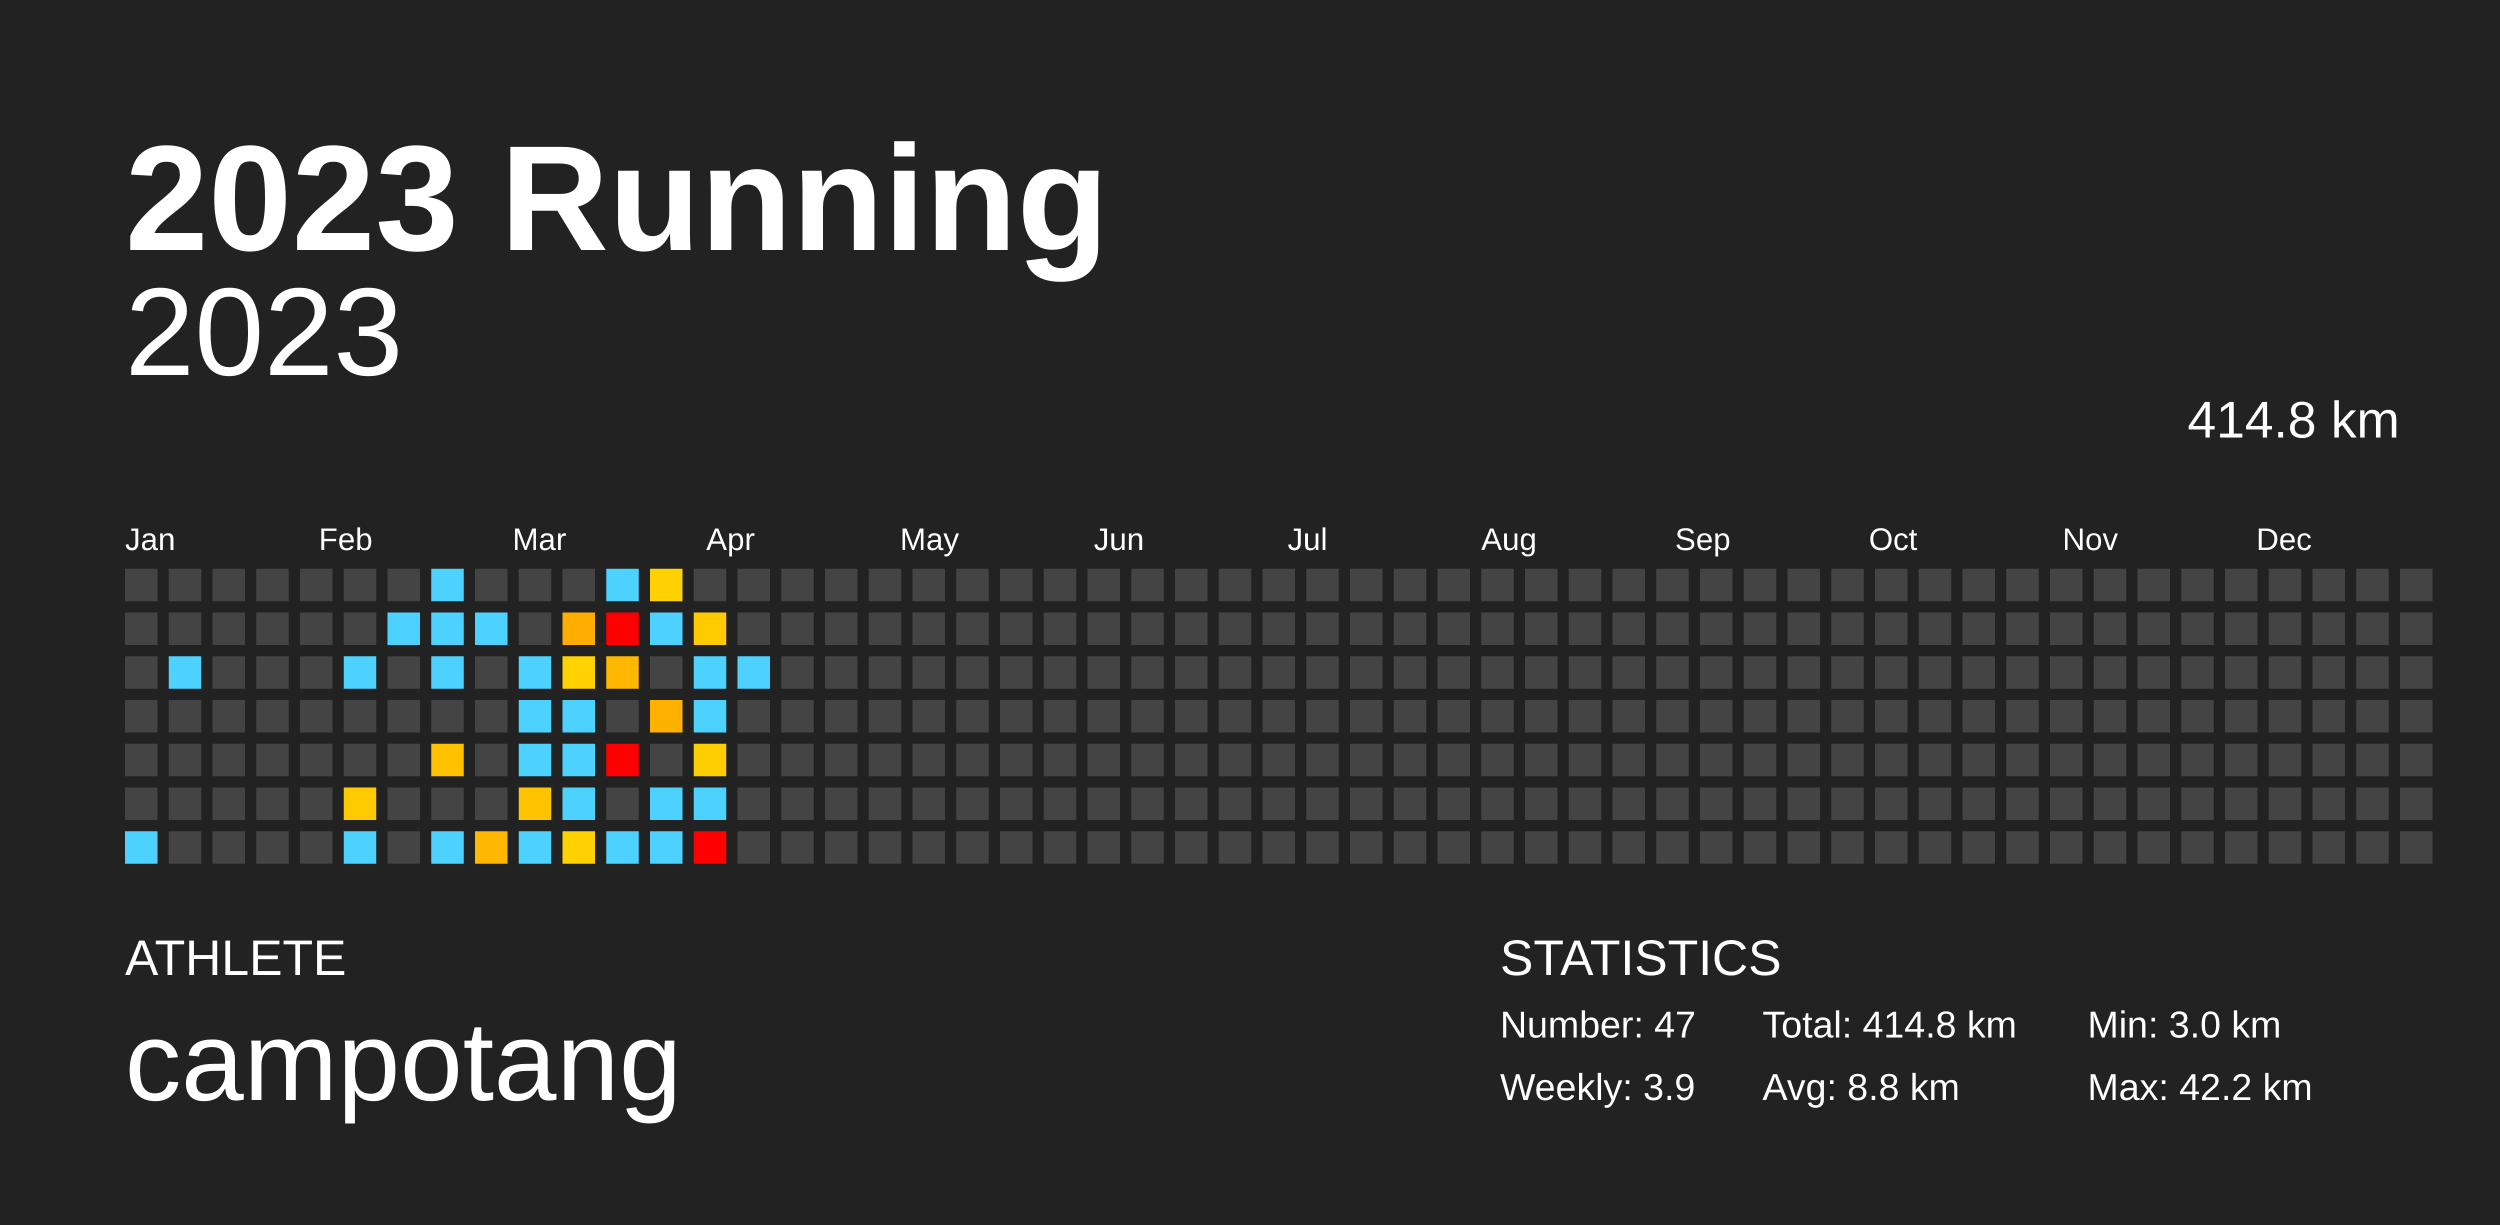
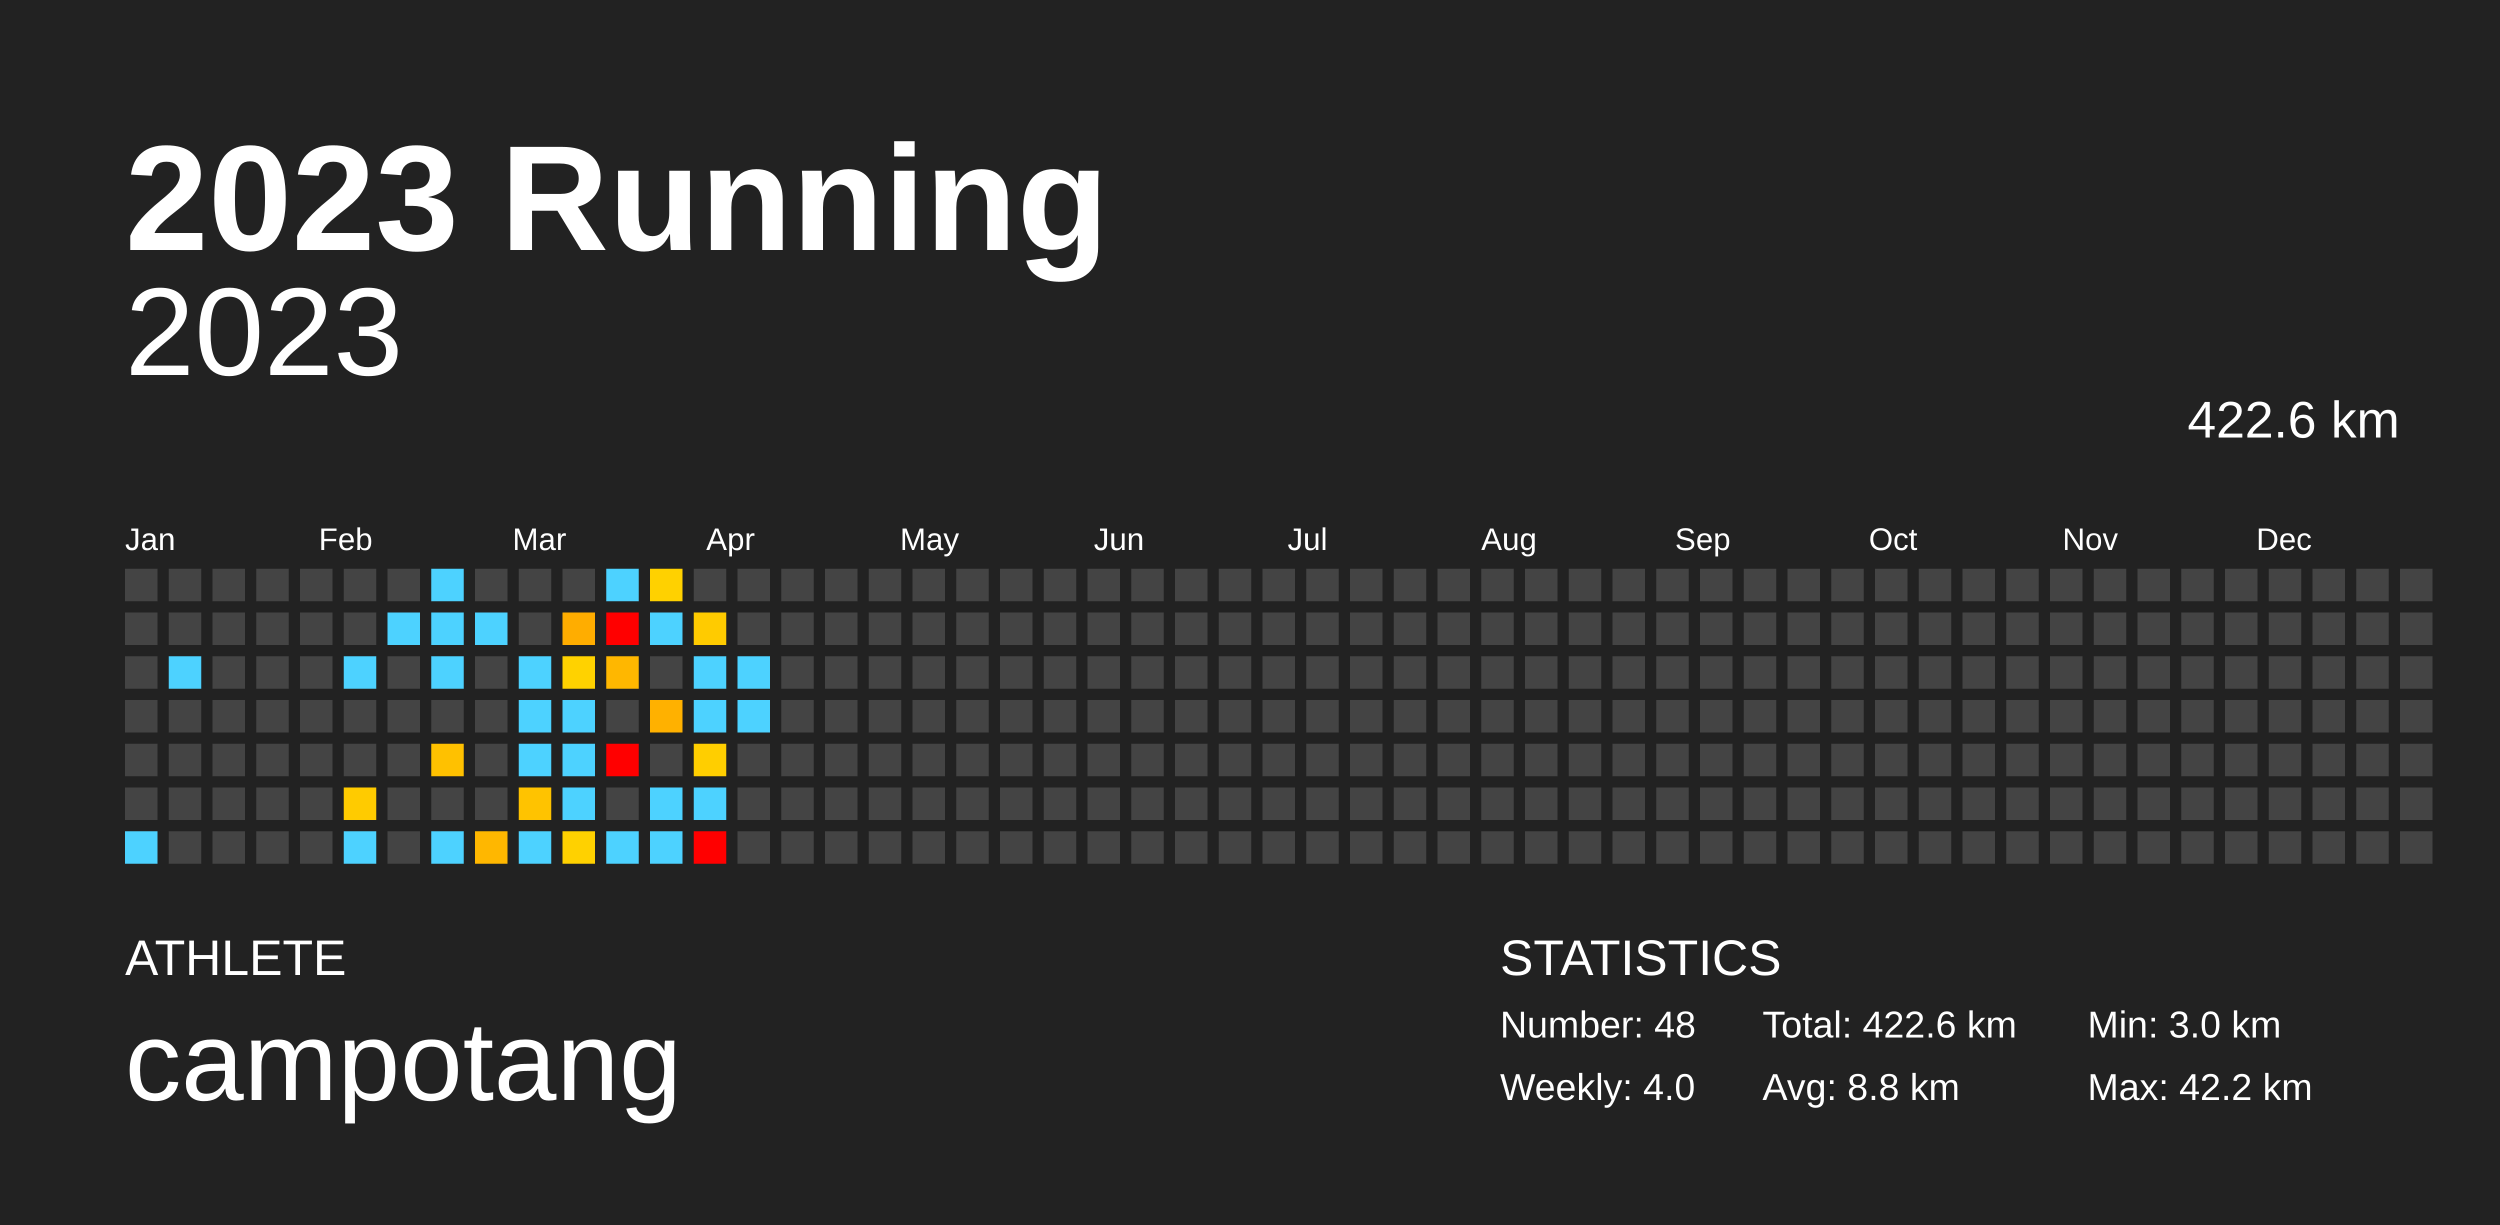
<svg xmlns="http://www.w3.org/2000/svg" baseProfile="full" height="98mm" version="1.1" viewBox="0,0,200,98" width="200mm">
  <defs />
  <rect fill="#222222" height="98" width="200" x="0" y="0" />
  <text fill="#FFFFFF" style="font-size:12px; font-family:Arial; font-weight:bold;" x="10" y="20">2023 Running</text>
  <text fill="#FFFFFF" style="font-size:4px; font-family:Arial" x="10" y="78">ATHLETE</text>
  <text fill="#FFFFFF" style="font-size:9px; font-family:Arial" x="10" y="88">campotang</text>
  <text fill="#FFFFFF" style="font-size:4px; font-family:Arial" x="120" y="78">STATISTICS</text>
-   <text fill="#FFFFFF" style="font-size:3px; font-family:Arial" x="120" y="83">Number: 47</text>
-   <text fill="#FFFFFF" style="font-size:3px; font-family:Arial" x="120" y="88">Weekly: 3.9</text>
-   <text fill="#FFFFFF" style="font-size:3px; font-family:Arial" x="141" y="83">Total: 414.8 km</text>
+   <text fill="#FFFFFF" style="font-size:3px; font-family:Arial" x="120" y="83">Number: 48</text>
+   <text fill="#FFFFFF" style="font-size:3px; font-family:Arial" x="120" y="88">Weekly: 4.0</text>
+   <text fill="#FFFFFF" style="font-size:3px; font-family:Arial" x="141" y="83">Total: 422.6 km</text>
  <text fill="#FFFFFF" style="font-size:3px; font-family:Arial" x="141" y="88">Avg: 8.8 km</text>
  <text fill="#FFFFFF" style="font-size:3px; font-family:Arial" x="167" y="83">Min: 3.0 km</text>
  <text fill="#FFFFFF" style="font-size:3px; font-family:Arial" x="167" y="88">Max: 42.2 km</text>
  <text alignment-baseline="hanging" fill="#FFFFFF" style="font-size:10.0px; font-family:Arial;" x="10" y="30">2023</text>
-   <text alignment-baseline="hanging" fill="#FFFFFF" style="font-size:4.125px; font-family:Arial;" x="175" y="35">414.8 km</text>
+   <text alignment-baseline="hanging" fill="#FFFFFF" style="font-size:4.125px; font-family:Arial;" x="175" y="35">422.6 km</text>
  <text fill="#FFFFFF" style="font-size:2.5px; font-family:Arial" x="10.0" y="44">Jan</text>
  <text fill="#FFFFFF" style="font-size:2.5px; font-family:Arial" x="25.5" y="44">Feb</text>
  <text fill="#FFFFFF" style="font-size:2.5px; font-family:Arial" x="41.0" y="44">Mar</text>
  <text fill="#FFFFFF" style="font-size:2.5px; font-family:Arial" x="56.5" y="44">Apr</text>
  <text fill="#FFFFFF" style="font-size:2.5px; font-family:Arial" x="72.0" y="44">May</text>
  <text fill="#FFFFFF" style="font-size:2.5px; font-family:Arial" x="87.5" y="44">Jun</text>
  <text fill="#FFFFFF" style="font-size:2.5px; font-family:Arial" x="103.0" y="44">Jul</text>
  <text fill="#FFFFFF" style="font-size:2.5px; font-family:Arial" x="118.5" y="44">Aug</text>
  <text fill="#FFFFFF" style="font-size:2.5px; font-family:Arial" x="134.0" y="44">Sep</text>
  <text fill="#FFFFFF" style="font-size:2.5px; font-family:Arial" x="149.5" y="44">Oct</text>
  <text fill="#FFFFFF" style="font-size:2.5px; font-family:Arial" x="165.0" y="44">Nov</text>
  <text fill="#FFFFFF" style="font-size:2.5px; font-family:Arial" x="180.5" y="44">Dec</text>
  <rect fill="#444444" height="2.6" width="2.6" x="10.0" y="45.5" />
  <rect fill="#444444" height="2.6" width="2.6" x="10.0" y="49.0" />
  <rect fill="#444444" height="2.6" width="2.6" x="10.0" y="52.5" />
  <rect fill="#444444" height="2.6" width="2.6" x="10.0" y="56.0" />
  <rect fill="#444444" height="2.6" width="2.6" x="10.0" y="59.5" />
  <rect fill="#444444" height="2.6" width="2.6" x="10.0" y="63.0" />
  <rect fill="#4dd2ff" height="2.6" width="2.6" x="10.0" y="66.5" />
  <rect fill="#444444" height="2.6" width="2.6" x="13.5" y="45.5" />
  <rect fill="#444444" height="2.6" width="2.6" x="13.5" y="49.0" />
  <rect fill="#4dd2ff" height="2.6" width="2.6" x="13.5" y="52.5" />
  <rect fill="#444444" height="2.6" width="2.6" x="13.5" y="56.0" />
  <rect fill="#444444" height="2.6" width="2.6" x="13.5" y="59.5" />
  <rect fill="#444444" height="2.6" width="2.6" x="13.5" y="63.0" />
  <rect fill="#444444" height="2.6" width="2.6" x="13.5" y="66.5" />
  <rect fill="#444444" height="2.6" width="2.6" x="17.0" y="45.5" />
  <rect fill="#444444" height="2.6" width="2.6" x="17.0" y="49.0" />
  <rect fill="#444444" height="2.6" width="2.6" x="17.0" y="52.5" />
  <rect fill="#444444" height="2.6" width="2.6" x="17.0" y="56.0" />
  <rect fill="#444444" height="2.6" width="2.6" x="17.0" y="59.5" />
  <rect fill="#444444" height="2.6" width="2.6" x="17.0" y="63.0" />
  <rect fill="#444444" height="2.6" width="2.6" x="17.0" y="66.5" />
  <rect fill="#444444" height="2.6" width="2.6" x="20.5" y="45.5" />
  <rect fill="#444444" height="2.6" width="2.6" x="20.5" y="49.0" />
  <rect fill="#444444" height="2.6" width="2.6" x="20.5" y="52.5" />
  <rect fill="#444444" height="2.6" width="2.6" x="20.5" y="56.0" />
  <rect fill="#444444" height="2.6" width="2.6" x="20.5" y="59.5" />
  <rect fill="#444444" height="2.6" width="2.6" x="20.5" y="63.0" />
  <rect fill="#444444" height="2.6" width="2.6" x="20.5" y="66.5" />
  <rect fill="#444444" height="2.6" width="2.6" x="24.0" y="45.5" />
  <rect fill="#444444" height="2.6" width="2.6" x="24.0" y="49.0" />
  <rect fill="#444444" height="2.6" width="2.6" x="24.0" y="52.5" />
  <rect fill="#444444" height="2.6" width="2.6" x="24.0" y="56.0" />
  <rect fill="#444444" height="2.6" width="2.6" x="24.0" y="59.5" />
  <rect fill="#444444" height="2.6" width="2.6" x="24.0" y="63.0" />
  <rect fill="#444444" height="2.6" width="2.6" x="24.0" y="66.5" />
  <rect fill="#444444" height="2.6" width="2.6" x="27.5" y="45.5" />
  <rect fill="#444444" height="2.6" width="2.6" x="27.5" y="49.0" />
  <rect fill="#4dd2ff" height="2.6" width="2.6" x="27.5" y="52.5" />
  <rect fill="#444444" height="2.6" width="2.6" x="27.5" y="56.0" />
  <rect fill="#444444" height="2.6" width="2.6" x="27.5" y="59.5" />
  <rect fill="#ffcb00" height="2.6" width="2.6" x="27.5" y="63.0" />
  <rect fill="#4dd2ff" height="2.6" width="2.6" x="27.5" y="66.5" />
  <rect fill="#444444" height="2.6" width="2.6" x="31.0" y="45.5" />
  <rect fill="#4dd2ff" height="2.6" width="2.6" x="31.0" y="49.0" />
  <rect fill="#444444" height="2.6" width="2.6" x="31.0" y="52.5" />
  <rect fill="#444444" height="2.6" width="2.6" x="31.0" y="56.0" />
  <rect fill="#444444" height="2.6" width="2.6" x="31.0" y="59.5" />
  <rect fill="#444444" height="2.6" width="2.6" x="31.0" y="63.0" />
  <rect fill="#444444" height="2.6" width="2.6" x="31.0" y="66.5" />
  <rect fill="#4dd2ff" height="2.6" width="2.6" x="34.5" y="45.5" />
  <rect fill="#4dd2ff" height="2.6" width="2.6" x="34.5" y="49.0" />
  <rect fill="#4dd2ff" height="2.6" width="2.6" x="34.5" y="52.5" />
  <rect fill="#444444" height="2.6" width="2.6" x="34.5" y="56.0" />
  <rect fill="#ffc100" height="2.6" width="2.6" x="34.5" y="59.5" />
  <rect fill="#444444" height="2.6" width="2.6" x="34.5" y="63.0" />
  <rect fill="#4dd2ff" height="2.6" width="2.6" x="34.5" y="66.5" />
  <rect fill="#444444" height="2.6" width="2.6" x="38.0" y="45.5" />
  <rect fill="#4dd2ff" height="2.6" width="2.6" x="38.0" y="49.0" />
  <rect fill="#444444" height="2.6" width="2.6" x="38.0" y="52.5" />
  <rect fill="#444444" height="2.6" width="2.6" x="38.0" y="56.0" />
  <rect fill="#444444" height="2.6" width="2.6" x="38.0" y="59.5" />
  <rect fill="#444444" height="2.6" width="2.6" x="38.0" y="63.0" />
  <rect fill="#ffb700" height="2.6" width="2.6" x="38.0" y="66.5" />
  <rect fill="#444444" height="2.6" width="2.6" x="41.5" y="45.5" />
  <rect fill="#444444" height="2.6" width="2.6" x="41.5" y="49.0" />
  <rect fill="#4dd2ff" height="2.6" width="2.6" x="41.5" y="52.5" />
  <rect fill="#4dd2ff" height="2.6" width="2.6" x="41.5" y="56.0" />
  <rect fill="#4dd2ff" height="2.6" width="2.6" x="41.5" y="59.5" />
  <rect fill="#ffc300" height="2.6" width="2.6" x="41.5" y="63.0" />
  <rect fill="#4dd2ff" height="2.6" width="2.6" x="41.5" y="66.5" />
  <rect fill="#444444" height="2.6" width="2.6" x="45.0" y="45.5" />
  <rect fill="#ffad00" height="2.6" width="2.6" x="45.0" y="49.0" />
  <rect fill="#ffd200" height="2.6" width="2.6" x="45.0" y="52.5" />
  <rect fill="#4dd2ff" height="2.6" width="2.6" x="45.0" y="56.0" />
  <rect fill="#4dd2ff" height="2.6" width="2.6" x="45.0" y="59.5" />
  <rect fill="#4dd2ff" height="2.6" width="2.6" x="45.0" y="63.0" />
  <rect fill="#ffd100" height="2.6" width="2.6" x="45.0" y="66.5" />
  <rect fill="#4dd2ff" height="2.6" width="2.6" x="48.5" y="45.5" />
  <rect fill="red" height="2.6" width="2.6" x="48.5" y="49.0" />
  <rect fill="#ffb700" height="2.6" width="2.6" x="48.5" y="52.5" />
  <rect fill="#444444" height="2.6" width="2.6" x="48.5" y="56.0" />
  <rect fill="red" height="2.6" width="2.6" x="48.5" y="59.5" />
  <rect fill="#444444" height="2.6" width="2.6" x="48.5" y="63.0" />
  <rect fill="#4dd2ff" height="2.6" width="2.6" x="48.5" y="66.5" />
  <rect fill="#ffd100" height="2.6" width="2.6" x="52.0" y="45.5" />
  <rect fill="#4dd2ff" height="2.6" width="2.6" x="52.0" y="49.0" />
  <rect fill="#444444" height="2.6" width="2.6" x="52.0" y="52.5" />
  <rect fill="#ffb100" height="2.6" width="2.6" x="52.0" y="56.0" />
  <rect fill="#444444" height="2.6" width="2.6" x="52.0" y="59.5" />
  <rect fill="#4dd2ff" height="2.6" width="2.6" x="52.0" y="63.0" />
  <rect fill="#4dd2ff" height="2.6" width="2.6" x="52.0" y="66.5" />
  <rect fill="#444444" height="2.6" width="2.6" x="55.5" y="45.5" />
  <rect fill="#ffcb00" height="2.6" width="2.6" x="55.5" y="49.0" />
  <rect fill="#4dd2ff" height="2.6" width="2.6" x="55.5" y="52.5" />
  <rect fill="#4dd2ff" height="2.6" width="2.6" x="55.5" y="56.0" />
  <rect fill="#ffce00" height="2.6" width="2.6" x="55.5" y="59.5" />
  <rect fill="#4dd2ff" height="2.6" width="2.6" x="55.5" y="63.0" />
  <rect fill="red" height="2.6" width="2.6" x="55.5" y="66.5" />
  <rect fill="#444444" height="2.6" width="2.6" x="59.0" y="45.5" />
  <rect fill="#444444" height="2.6" width="2.6" x="59.0" y="49.0" />
  <rect fill="#4dd2ff" height="2.6" width="2.6" x="59.0" y="52.5" />
-   <rect fill="#444444" height="2.6" width="2.6" x="59.0" y="56.0" />
+   <rect fill="#4dd2ff" height="2.6" width="2.6" x="59.0" y="56.0" />
  <rect fill="#444444" height="2.6" width="2.6" x="59.0" y="59.5" />
  <rect fill="#444444" height="2.6" width="2.6" x="59.0" y="63.0" />
  <rect fill="#444444" height="2.6" width="2.6" x="59.0" y="66.5" />
  <rect fill="#444444" height="2.6" width="2.6" x="62.5" y="45.5" />
  <rect fill="#444444" height="2.6" width="2.6" x="62.5" y="49.0" />
  <rect fill="#444444" height="2.6" width="2.6" x="62.5" y="52.5" />
  <rect fill="#444444" height="2.6" width="2.6" x="62.5" y="56.0" />
  <rect fill="#444444" height="2.6" width="2.6" x="62.5" y="59.5" />
  <rect fill="#444444" height="2.6" width="2.6" x="62.5" y="63.0" />
  <rect fill="#444444" height="2.6" width="2.6" x="62.5" y="66.5" />
  <rect fill="#444444" height="2.6" width="2.6" x="66.0" y="45.5" />
  <rect fill="#444444" height="2.6" width="2.6" x="66.0" y="49.0" />
  <rect fill="#444444" height="2.6" width="2.6" x="66.0" y="52.5" />
  <rect fill="#444444" height="2.6" width="2.6" x="66.0" y="56.0" />
  <rect fill="#444444" height="2.6" width="2.6" x="66.0" y="59.5" />
  <rect fill="#444444" height="2.6" width="2.6" x="66.0" y="63.0" />
  <rect fill="#444444" height="2.6" width="2.6" x="66.0" y="66.5" />
  <rect fill="#444444" height="2.6" width="2.6" x="69.5" y="45.5" />
  <rect fill="#444444" height="2.6" width="2.6" x="69.5" y="49.0" />
  <rect fill="#444444" height="2.6" width="2.6" x="69.5" y="52.5" />
  <rect fill="#444444" height="2.6" width="2.6" x="69.5" y="56.0" />
  <rect fill="#444444" height="2.6" width="2.6" x="69.5" y="59.5" />
  <rect fill="#444444" height="2.6" width="2.6" x="69.5" y="63.0" />
  <rect fill="#444444" height="2.6" width="2.6" x="69.5" y="66.5" />
  <rect fill="#444444" height="2.6" width="2.6" x="73.0" y="45.5" />
  <rect fill="#444444" height="2.6" width="2.6" x="73.0" y="49.0" />
  <rect fill="#444444" height="2.6" width="2.6" x="73.0" y="52.5" />
  <rect fill="#444444" height="2.6" width="2.6" x="73.0" y="56.0" />
  <rect fill="#444444" height="2.6" width="2.6" x="73.0" y="59.5" />
  <rect fill="#444444" height="2.6" width="2.6" x="73.0" y="63.0" />
  <rect fill="#444444" height="2.6" width="2.6" x="73.0" y="66.5" />
  <rect fill="#444444" height="2.6" width="2.6" x="76.5" y="45.5" />
  <rect fill="#444444" height="2.6" width="2.6" x="76.5" y="49.0" />
  <rect fill="#444444" height="2.6" width="2.6" x="76.5" y="52.5" />
  <rect fill="#444444" height="2.6" width="2.6" x="76.5" y="56.0" />
  <rect fill="#444444" height="2.6" width="2.6" x="76.5" y="59.5" />
  <rect fill="#444444" height="2.6" width="2.6" x="76.5" y="63.0" />
  <rect fill="#444444" height="2.6" width="2.6" x="76.5" y="66.5" />
  <rect fill="#444444" height="2.6" width="2.6" x="80.0" y="45.5" />
  <rect fill="#444444" height="2.6" width="2.6" x="80.0" y="49.0" />
  <rect fill="#444444" height="2.6" width="2.6" x="80.0" y="52.5" />
  <rect fill="#444444" height="2.6" width="2.6" x="80.0" y="56.0" />
  <rect fill="#444444" height="2.6" width="2.6" x="80.0" y="59.5" />
  <rect fill="#444444" height="2.6" width="2.6" x="80.0" y="63.0" />
  <rect fill="#444444" height="2.6" width="2.6" x="80.0" y="66.5" />
  <rect fill="#444444" height="2.6" width="2.6" x="83.5" y="45.5" />
  <rect fill="#444444" height="2.6" width="2.6" x="83.5" y="49.0" />
  <rect fill="#444444" height="2.6" width="2.6" x="83.5" y="52.5" />
  <rect fill="#444444" height="2.6" width="2.6" x="83.5" y="56.0" />
  <rect fill="#444444" height="2.6" width="2.6" x="83.5" y="59.5" />
  <rect fill="#444444" height="2.6" width="2.6" x="83.5" y="63.0" />
  <rect fill="#444444" height="2.6" width="2.6" x="83.5" y="66.5" />
  <rect fill="#444444" height="2.6" width="2.6" x="87.0" y="45.5" />
  <rect fill="#444444" height="2.6" width="2.6" x="87.0" y="49.0" />
  <rect fill="#444444" height="2.6" width="2.6" x="87.0" y="52.5" />
  <rect fill="#444444" height="2.6" width="2.6" x="87.0" y="56.0" />
  <rect fill="#444444" height="2.6" width="2.6" x="87.0" y="59.5" />
  <rect fill="#444444" height="2.6" width="2.6" x="87.0" y="63.0" />
  <rect fill="#444444" height="2.6" width="2.6" x="87.0" y="66.5" />
  <rect fill="#444444" height="2.6" width="2.6" x="90.5" y="45.5" />
  <rect fill="#444444" height="2.6" width="2.6" x="90.5" y="49.0" />
  <rect fill="#444444" height="2.6" width="2.6" x="90.5" y="52.5" />
  <rect fill="#444444" height="2.6" width="2.6" x="90.5" y="56.0" />
  <rect fill="#444444" height="2.6" width="2.6" x="90.5" y="59.5" />
  <rect fill="#444444" height="2.6" width="2.6" x="90.5" y="63.0" />
  <rect fill="#444444" height="2.6" width="2.6" x="90.5" y="66.5" />
  <rect fill="#444444" height="2.6" width="2.6" x="94.0" y="45.5" />
  <rect fill="#444444" height="2.6" width="2.6" x="94.0" y="49.0" />
  <rect fill="#444444" height="2.6" width="2.6" x="94.0" y="52.5" />
  <rect fill="#444444" height="2.6" width="2.6" x="94.0" y="56.0" />
  <rect fill="#444444" height="2.6" width="2.6" x="94.0" y="59.5" />
  <rect fill="#444444" height="2.6" width="2.6" x="94.0" y="63.0" />
  <rect fill="#444444" height="2.6" width="2.6" x="94.0" y="66.5" />
  <rect fill="#444444" height="2.6" width="2.6" x="97.5" y="45.5" />
  <rect fill="#444444" height="2.6" width="2.6" x="97.5" y="49.0" />
  <rect fill="#444444" height="2.6" width="2.6" x="97.5" y="52.5" />
  <rect fill="#444444" height="2.6" width="2.6" x="97.5" y="56.0" />
  <rect fill="#444444" height="2.6" width="2.6" x="97.5" y="59.5" />
  <rect fill="#444444" height="2.6" width="2.6" x="97.5" y="63.0" />
  <rect fill="#444444" height="2.6" width="2.6" x="97.5" y="66.5" />
  <rect fill="#444444" height="2.6" width="2.6" x="101.0" y="45.5" />
  <rect fill="#444444" height="2.6" width="2.6" x="101.0" y="49.0" />
  <rect fill="#444444" height="2.6" width="2.6" x="101.0" y="52.5" />
  <rect fill="#444444" height="2.6" width="2.6" x="101.0" y="56.0" />
  <rect fill="#444444" height="2.6" width="2.6" x="101.0" y="59.5" />
  <rect fill="#444444" height="2.6" width="2.6" x="101.0" y="63.0" />
  <rect fill="#444444" height="2.6" width="2.6" x="101.0" y="66.5" />
  <rect fill="#444444" height="2.6" width="2.6" x="104.5" y="45.5" />
  <rect fill="#444444" height="2.6" width="2.6" x="104.5" y="49.0" />
  <rect fill="#444444" height="2.6" width="2.6" x="104.5" y="52.5" />
  <rect fill="#444444" height="2.6" width="2.6" x="104.5" y="56.0" />
  <rect fill="#444444" height="2.6" width="2.6" x="104.5" y="59.5" />
  <rect fill="#444444" height="2.6" width="2.6" x="104.5" y="63.0" />
  <rect fill="#444444" height="2.6" width="2.6" x="104.5" y="66.5" />
  <rect fill="#444444" height="2.6" width="2.6" x="108.0" y="45.5" />
  <rect fill="#444444" height="2.6" width="2.6" x="108.0" y="49.0" />
  <rect fill="#444444" height="2.6" width="2.6" x="108.0" y="52.5" />
  <rect fill="#444444" height="2.6" width="2.6" x="108.0" y="56.0" />
  <rect fill="#444444" height="2.6" width="2.6" x="108.0" y="59.5" />
  <rect fill="#444444" height="2.6" width="2.6" x="108.0" y="63.0" />
  <rect fill="#444444" height="2.6" width="2.6" x="108.0" y="66.5" />
  <rect fill="#444444" height="2.6" width="2.6" x="111.5" y="45.5" />
  <rect fill="#444444" height="2.6" width="2.6" x="111.5" y="49.0" />
  <rect fill="#444444" height="2.6" width="2.6" x="111.5" y="52.5" />
  <rect fill="#444444" height="2.6" width="2.6" x="111.5" y="56.0" />
  <rect fill="#444444" height="2.6" width="2.6" x="111.5" y="59.5" />
  <rect fill="#444444" height="2.6" width="2.6" x="111.5" y="63.0" />
  <rect fill="#444444" height="2.6" width="2.6" x="111.5" y="66.5" />
  <rect fill="#444444" height="2.6" width="2.6" x="115.0" y="45.5" />
  <rect fill="#444444" height="2.6" width="2.6" x="115.0" y="49.0" />
  <rect fill="#444444" height="2.6" width="2.6" x="115.0" y="52.5" />
  <rect fill="#444444" height="2.6" width="2.6" x="115.0" y="56.0" />
  <rect fill="#444444" height="2.6" width="2.6" x="115.0" y="59.5" />
  <rect fill="#444444" height="2.6" width="2.6" x="115.0" y="63.0" />
  <rect fill="#444444" height="2.6" width="2.6" x="115.0" y="66.5" />
  <rect fill="#444444" height="2.6" width="2.6" x="118.5" y="45.5" />
  <rect fill="#444444" height="2.6" width="2.6" x="118.5" y="49.0" />
  <rect fill="#444444" height="2.6" width="2.6" x="118.5" y="52.5" />
  <rect fill="#444444" height="2.6" width="2.6" x="118.5" y="56.0" />
  <rect fill="#444444" height="2.6" width="2.6" x="118.5" y="59.5" />
  <rect fill="#444444" height="2.6" width="2.6" x="118.5" y="63.0" />
  <rect fill="#444444" height="2.6" width="2.6" x="118.5" y="66.5" />
  <rect fill="#444444" height="2.6" width="2.6" x="122.0" y="45.5" />
  <rect fill="#444444" height="2.6" width="2.6" x="122.0" y="49.0" />
  <rect fill="#444444" height="2.6" width="2.6" x="122.0" y="52.5" />
  <rect fill="#444444" height="2.6" width="2.6" x="122.0" y="56.0" />
  <rect fill="#444444" height="2.6" width="2.6" x="122.0" y="59.5" />
  <rect fill="#444444" height="2.6" width="2.6" x="122.0" y="63.0" />
  <rect fill="#444444" height="2.6" width="2.6" x="122.0" y="66.5" />
  <rect fill="#444444" height="2.6" width="2.6" x="125.5" y="45.5" />
  <rect fill="#444444" height="2.6" width="2.6" x="125.5" y="49.0" />
  <rect fill="#444444" height="2.6" width="2.6" x="125.5" y="52.5" />
  <rect fill="#444444" height="2.6" width="2.6" x="125.5" y="56.0" />
  <rect fill="#444444" height="2.6" width="2.6" x="125.5" y="59.5" />
  <rect fill="#444444" height="2.6" width="2.6" x="125.5" y="63.0" />
  <rect fill="#444444" height="2.6" width="2.6" x="125.5" y="66.5" />
  <rect fill="#444444" height="2.6" width="2.6" x="129.0" y="45.5" />
  <rect fill="#444444" height="2.6" width="2.6" x="129.0" y="49.0" />
  <rect fill="#444444" height="2.6" width="2.6" x="129.0" y="52.5" />
  <rect fill="#444444" height="2.6" width="2.6" x="129.0" y="56.0" />
  <rect fill="#444444" height="2.6" width="2.6" x="129.0" y="59.5" />
  <rect fill="#444444" height="2.6" width="2.6" x="129.0" y="63.0" />
  <rect fill="#444444" height="2.6" width="2.6" x="129.0" y="66.5" />
  <rect fill="#444444" height="2.6" width="2.6" x="132.5" y="45.5" />
  <rect fill="#444444" height="2.6" width="2.6" x="132.5" y="49.0" />
  <rect fill="#444444" height="2.6" width="2.6" x="132.5" y="52.5" />
  <rect fill="#444444" height="2.6" width="2.6" x="132.5" y="56.0" />
  <rect fill="#444444" height="2.6" width="2.6" x="132.5" y="59.5" />
  <rect fill="#444444" height="2.6" width="2.6" x="132.5" y="63.0" />
  <rect fill="#444444" height="2.6" width="2.6" x="132.5" y="66.5" />
  <rect fill="#444444" height="2.6" width="2.6" x="136.0" y="45.5" />
  <rect fill="#444444" height="2.6" width="2.6" x="136.0" y="49.0" />
  <rect fill="#444444" height="2.6" width="2.6" x="136.0" y="52.5" />
  <rect fill="#444444" height="2.6" width="2.6" x="136.0" y="56.0" />
  <rect fill="#444444" height="2.6" width="2.6" x="136.0" y="59.5" />
  <rect fill="#444444" height="2.6" width="2.6" x="136.0" y="63.0" />
  <rect fill="#444444" height="2.6" width="2.6" x="136.0" y="66.5" />
  <rect fill="#444444" height="2.6" width="2.6" x="139.5" y="45.5" />
  <rect fill="#444444" height="2.6" width="2.6" x="139.5" y="49.0" />
  <rect fill="#444444" height="2.6" width="2.6" x="139.5" y="52.5" />
  <rect fill="#444444" height="2.6" width="2.6" x="139.5" y="56.0" />
  <rect fill="#444444" height="2.6" width="2.6" x="139.5" y="59.5" />
  <rect fill="#444444" height="2.6" width="2.6" x="139.5" y="63.0" />
  <rect fill="#444444" height="2.6" width="2.6" x="139.5" y="66.5" />
  <rect fill="#444444" height="2.6" width="2.6" x="143.0" y="45.5" />
  <rect fill="#444444" height="2.6" width="2.6" x="143.0" y="49.0" />
  <rect fill="#444444" height="2.6" width="2.6" x="143.0" y="52.5" />
  <rect fill="#444444" height="2.6" width="2.6" x="143.0" y="56.0" />
  <rect fill="#444444" height="2.6" width="2.6" x="143.0" y="59.5" />
  <rect fill="#444444" height="2.6" width="2.6" x="143.0" y="63.0" />
  <rect fill="#444444" height="2.6" width="2.6" x="143.0" y="66.5" />
  <rect fill="#444444" height="2.6" width="2.6" x="146.5" y="45.5" />
  <rect fill="#444444" height="2.6" width="2.6" x="146.5" y="49.0" />
  <rect fill="#444444" height="2.6" width="2.6" x="146.5" y="52.5" />
  <rect fill="#444444" height="2.6" width="2.6" x="146.5" y="56.0" />
  <rect fill="#444444" height="2.6" width="2.6" x="146.5" y="59.5" />
  <rect fill="#444444" height="2.6" width="2.6" x="146.5" y="63.0" />
  <rect fill="#444444" height="2.6" width="2.6" x="146.5" y="66.5" />
  <rect fill="#444444" height="2.6" width="2.6" x="150.0" y="45.5" />
  <rect fill="#444444" height="2.6" width="2.6" x="150.0" y="49.0" />
  <rect fill="#444444" height="2.6" width="2.6" x="150.0" y="52.5" />
  <rect fill="#444444" height="2.6" width="2.6" x="150.0" y="56.0" />
  <rect fill="#444444" height="2.6" width="2.6" x="150.0" y="59.5" />
  <rect fill="#444444" height="2.6" width="2.6" x="150.0" y="63.0" />
  <rect fill="#444444" height="2.6" width="2.6" x="150.0" y="66.5" />
  <rect fill="#444444" height="2.6" width="2.6" x="153.5" y="45.5" />
  <rect fill="#444444" height="2.6" width="2.6" x="153.5" y="49.0" />
  <rect fill="#444444" height="2.6" width="2.6" x="153.5" y="52.5" />
  <rect fill="#444444" height="2.6" width="2.6" x="153.5" y="56.0" />
  <rect fill="#444444" height="2.6" width="2.6" x="153.5" y="59.5" />
  <rect fill="#444444" height="2.6" width="2.6" x="153.5" y="63.0" />
  <rect fill="#444444" height="2.6" width="2.6" x="153.5" y="66.5" />
  <rect fill="#444444" height="2.6" width="2.6" x="157.0" y="45.5" />
  <rect fill="#444444" height="2.6" width="2.6" x="157.0" y="49.0" />
  <rect fill="#444444" height="2.6" width="2.6" x="157.0" y="52.5" />
  <rect fill="#444444" height="2.6" width="2.6" x="157.0" y="56.0" />
  <rect fill="#444444" height="2.6" width="2.6" x="157.0" y="59.5" />
  <rect fill="#444444" height="2.6" width="2.6" x="157.0" y="63.0" />
  <rect fill="#444444" height="2.6" width="2.6" x="157.0" y="66.5" />
  <rect fill="#444444" height="2.6" width="2.6" x="160.5" y="45.5" />
  <rect fill="#444444" height="2.6" width="2.6" x="160.5" y="49.0" />
  <rect fill="#444444" height="2.6" width="2.6" x="160.5" y="52.5" />
  <rect fill="#444444" height="2.6" width="2.6" x="160.5" y="56.0" />
  <rect fill="#444444" height="2.6" width="2.6" x="160.5" y="59.5" />
  <rect fill="#444444" height="2.6" width="2.6" x="160.5" y="63.0" />
  <rect fill="#444444" height="2.6" width="2.6" x="160.5" y="66.5" />
  <rect fill="#444444" height="2.6" width="2.6" x="164.0" y="45.5" />
  <rect fill="#444444" height="2.6" width="2.6" x="164.0" y="49.0" />
  <rect fill="#444444" height="2.6" width="2.6" x="164.0" y="52.5" />
  <rect fill="#444444" height="2.6" width="2.6" x="164.0" y="56.0" />
  <rect fill="#444444" height="2.6" width="2.6" x="164.0" y="59.5" />
  <rect fill="#444444" height="2.6" width="2.6" x="164.0" y="63.0" />
  <rect fill="#444444" height="2.6" width="2.6" x="164.0" y="66.5" />
  <rect fill="#444444" height="2.6" width="2.6" x="167.5" y="45.5" />
  <rect fill="#444444" height="2.6" width="2.6" x="167.5" y="49.0" />
  <rect fill="#444444" height="2.6" width="2.6" x="167.5" y="52.5" />
  <rect fill="#444444" height="2.6" width="2.6" x="167.5" y="56.0" />
  <rect fill="#444444" height="2.6" width="2.6" x="167.5" y="59.5" />
  <rect fill="#444444" height="2.6" width="2.6" x="167.5" y="63.0" />
  <rect fill="#444444" height="2.6" width="2.6" x="167.5" y="66.5" />
  <rect fill="#444444" height="2.6" width="2.6" x="171.0" y="45.5" />
  <rect fill="#444444" height="2.6" width="2.6" x="171.0" y="49.0" />
  <rect fill="#444444" height="2.6" width="2.6" x="171.0" y="52.5" />
  <rect fill="#444444" height="2.6" width="2.6" x="171.0" y="56.0" />
  <rect fill="#444444" height="2.6" width="2.6" x="171.0" y="59.5" />
  <rect fill="#444444" height="2.6" width="2.6" x="171.0" y="63.0" />
  <rect fill="#444444" height="2.6" width="2.6" x="171.0" y="66.5" />
  <rect fill="#444444" height="2.6" width="2.6" x="174.5" y="45.5" />
  <rect fill="#444444" height="2.6" width="2.6" x="174.5" y="49.0" />
  <rect fill="#444444" height="2.6" width="2.6" x="174.5" y="52.5" />
  <rect fill="#444444" height="2.6" width="2.6" x="174.5" y="56.0" />
  <rect fill="#444444" height="2.6" width="2.6" x="174.5" y="59.5" />
  <rect fill="#444444" height="2.6" width="2.6" x="174.5" y="63.0" />
  <rect fill="#444444" height="2.6" width="2.6" x="174.5" y="66.5" />
  <rect fill="#444444" height="2.6" width="2.6" x="178.0" y="45.5" />
  <rect fill="#444444" height="2.6" width="2.6" x="178.0" y="49.0" />
  <rect fill="#444444" height="2.6" width="2.6" x="178.0" y="52.5" />
  <rect fill="#444444" height="2.6" width="2.6" x="178.0" y="56.0" />
  <rect fill="#444444" height="2.6" width="2.6" x="178.0" y="59.5" />
  <rect fill="#444444" height="2.6" width="2.6" x="178.0" y="63.0" />
  <rect fill="#444444" height="2.6" width="2.6" x="178.0" y="66.5" />
  <rect fill="#444444" height="2.6" width="2.6" x="181.5" y="45.5" />
  <rect fill="#444444" height="2.6" width="2.6" x="181.5" y="49.0" />
  <rect fill="#444444" height="2.6" width="2.6" x="181.5" y="52.5" />
  <rect fill="#444444" height="2.6" width="2.6" x="181.5" y="56.0" />
  <rect fill="#444444" height="2.6" width="2.6" x="181.5" y="59.5" />
  <rect fill="#444444" height="2.6" width="2.6" x="181.5" y="63.0" />
  <rect fill="#444444" height="2.6" width="2.6" x="181.5" y="66.5" />
  <rect fill="#444444" height="2.6" width="2.6" x="185.0" y="45.5" />
  <rect fill="#444444" height="2.6" width="2.6" x="185.0" y="49.0" />
  <rect fill="#444444" height="2.6" width="2.6" x="185.0" y="52.5" />
  <rect fill="#444444" height="2.6" width="2.6" x="185.0" y="56.0" />
  <rect fill="#444444" height="2.6" width="2.6" x="185.0" y="59.5" />
  <rect fill="#444444" height="2.6" width="2.6" x="185.0" y="63.0" />
  <rect fill="#444444" height="2.6" width="2.6" x="185.0" y="66.5" />
  <rect fill="#444444" height="2.6" width="2.6" x="188.5" y="45.5" />
  <rect fill="#444444" height="2.6" width="2.6" x="188.5" y="49.0" />
  <rect fill="#444444" height="2.6" width="2.6" x="188.5" y="52.5" />
  <rect fill="#444444" height="2.6" width="2.6" x="188.5" y="56.0" />
  <rect fill="#444444" height="2.6" width="2.6" x="188.5" y="59.5" />
  <rect fill="#444444" height="2.6" width="2.6" x="188.5" y="63.0" />
  <rect fill="#444444" height="2.6" width="2.6" x="188.5" y="66.5" />
  <rect fill="#444444" height="2.6" width="2.6" x="192.0" y="45.5" />
  <rect fill="#444444" height="2.6" width="2.6" x="192.0" y="49.0" />
  <rect fill="#444444" height="2.6" width="2.6" x="192.0" y="52.5" />
  <rect fill="#444444" height="2.6" width="2.6" x="192.0" y="56.0" />
  <rect fill="#444444" height="2.6" width="2.6" x="192.0" y="59.5" />
  <rect fill="#444444" height="2.6" width="2.6" x="192.0" y="63.0" />
  <rect fill="#444444" height="2.6" width="2.6" x="192.0" y="66.5" />
</svg>
